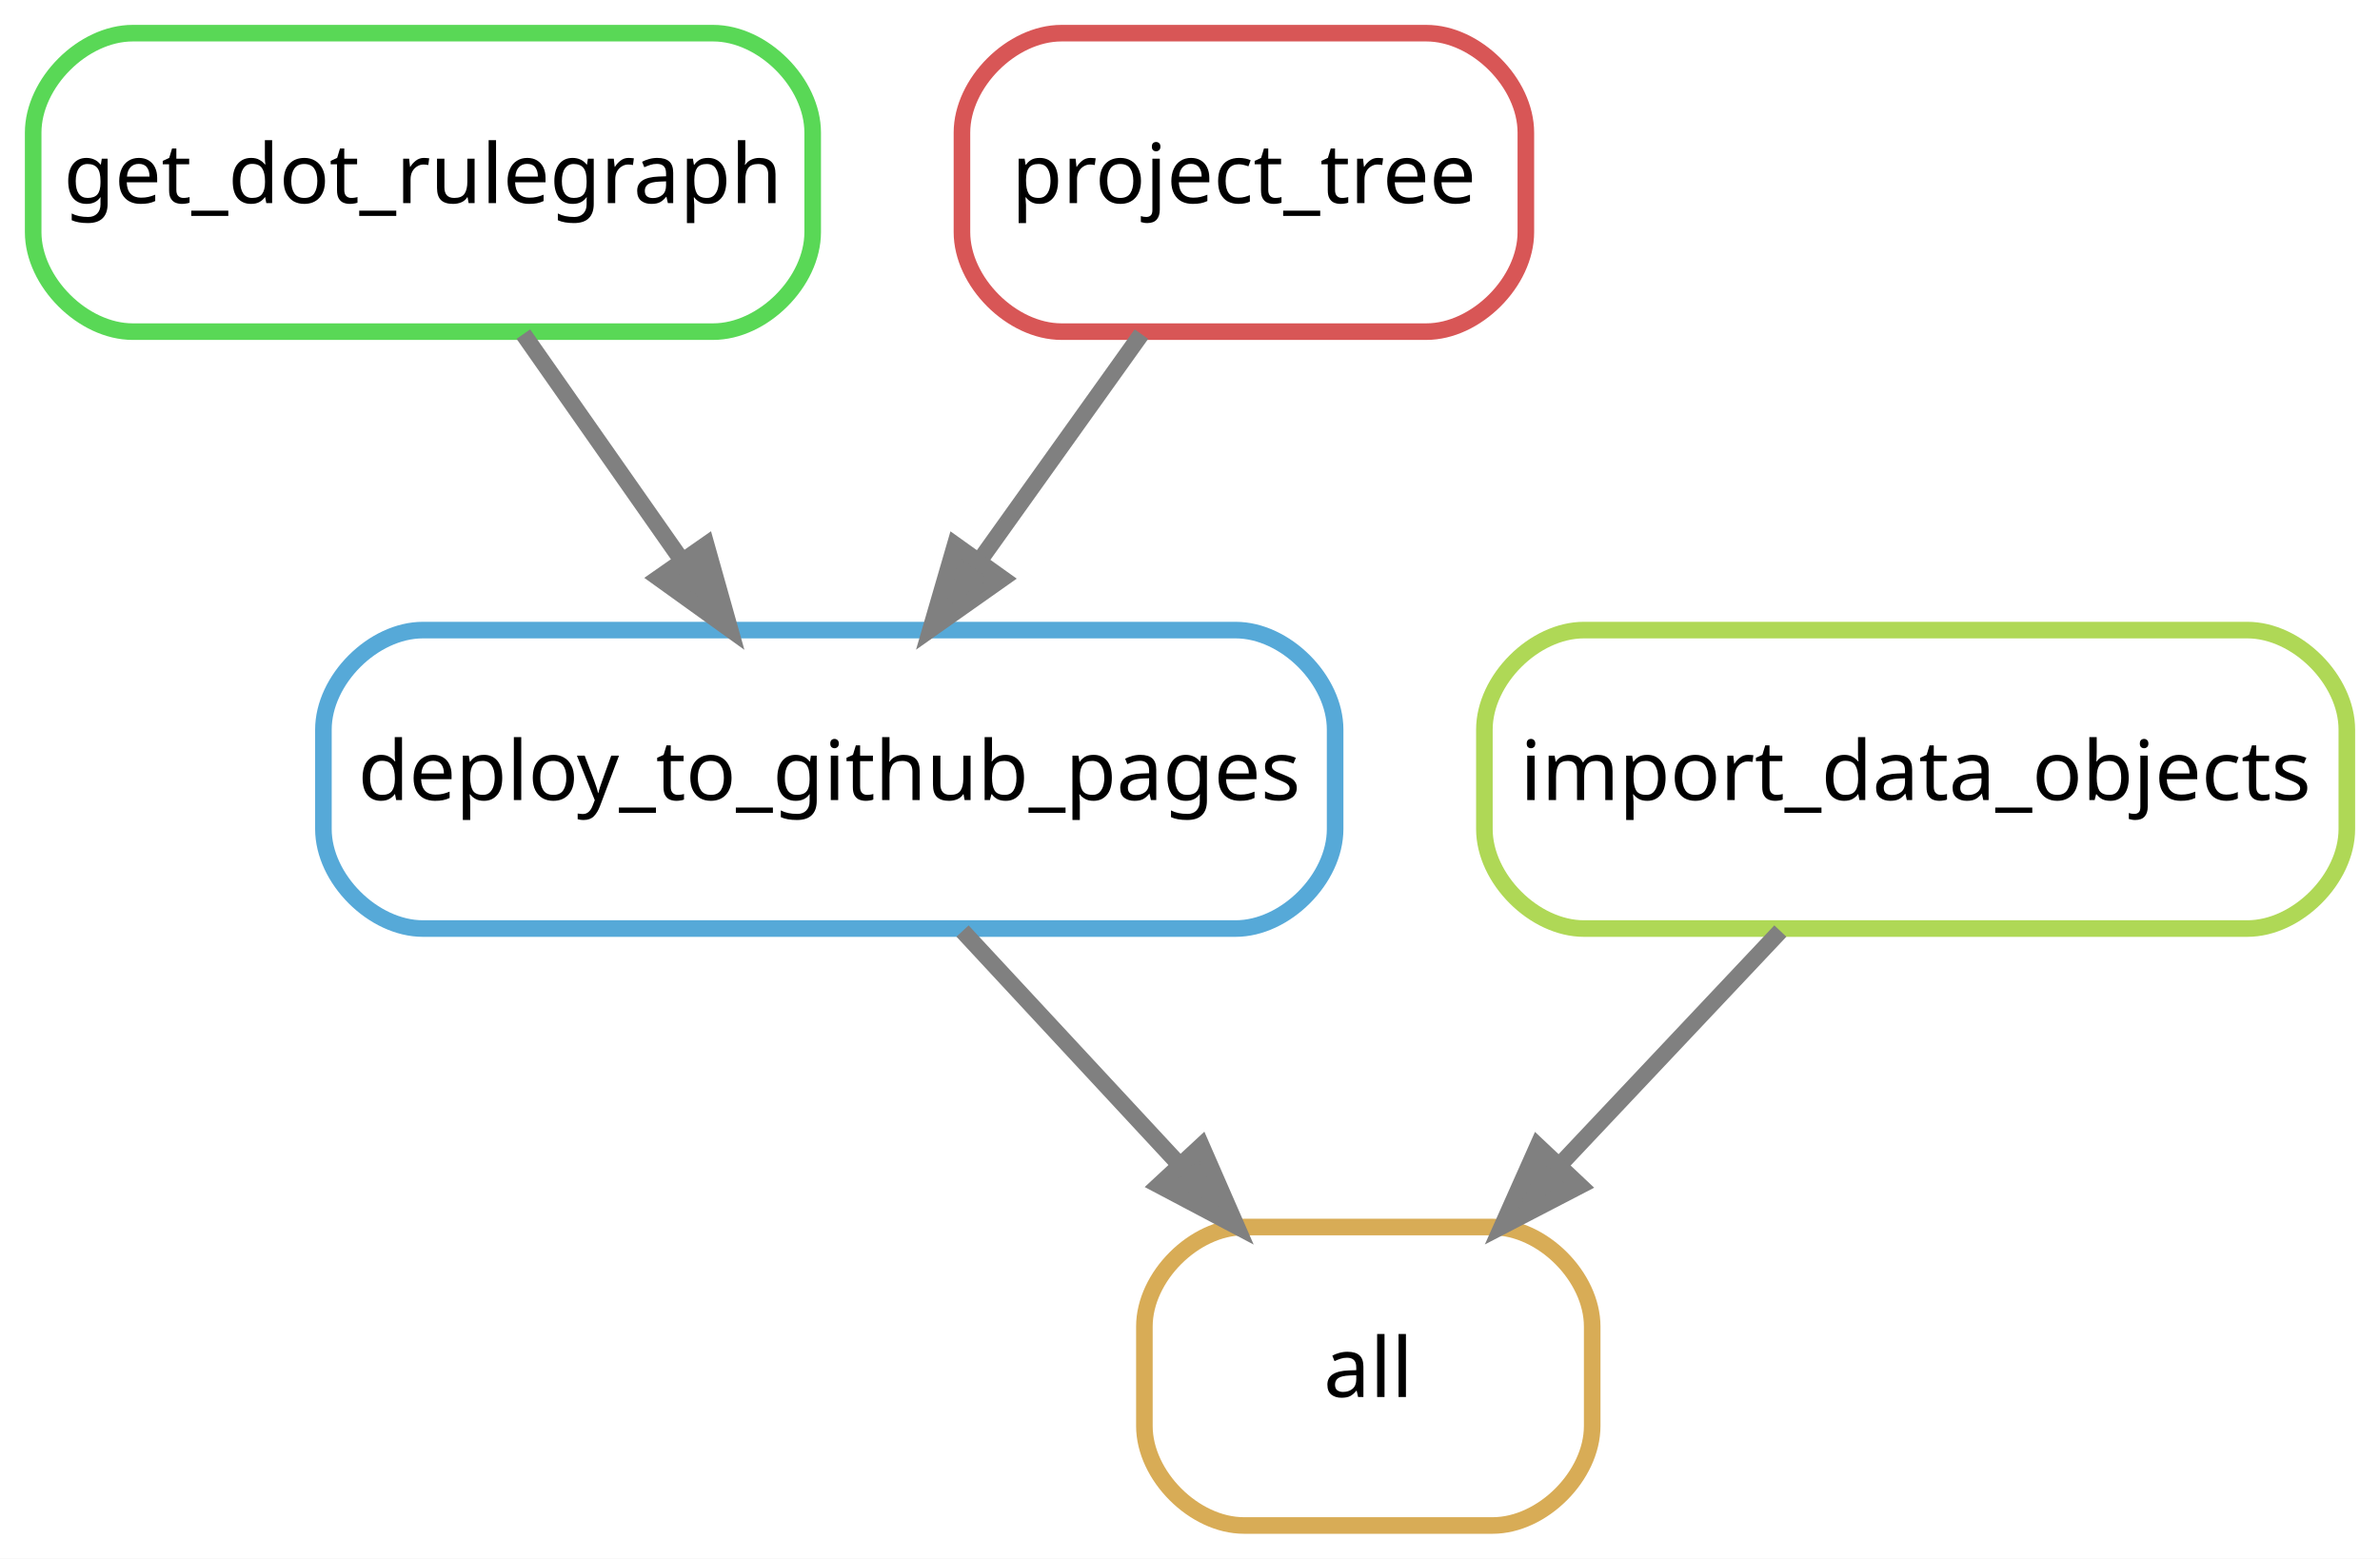
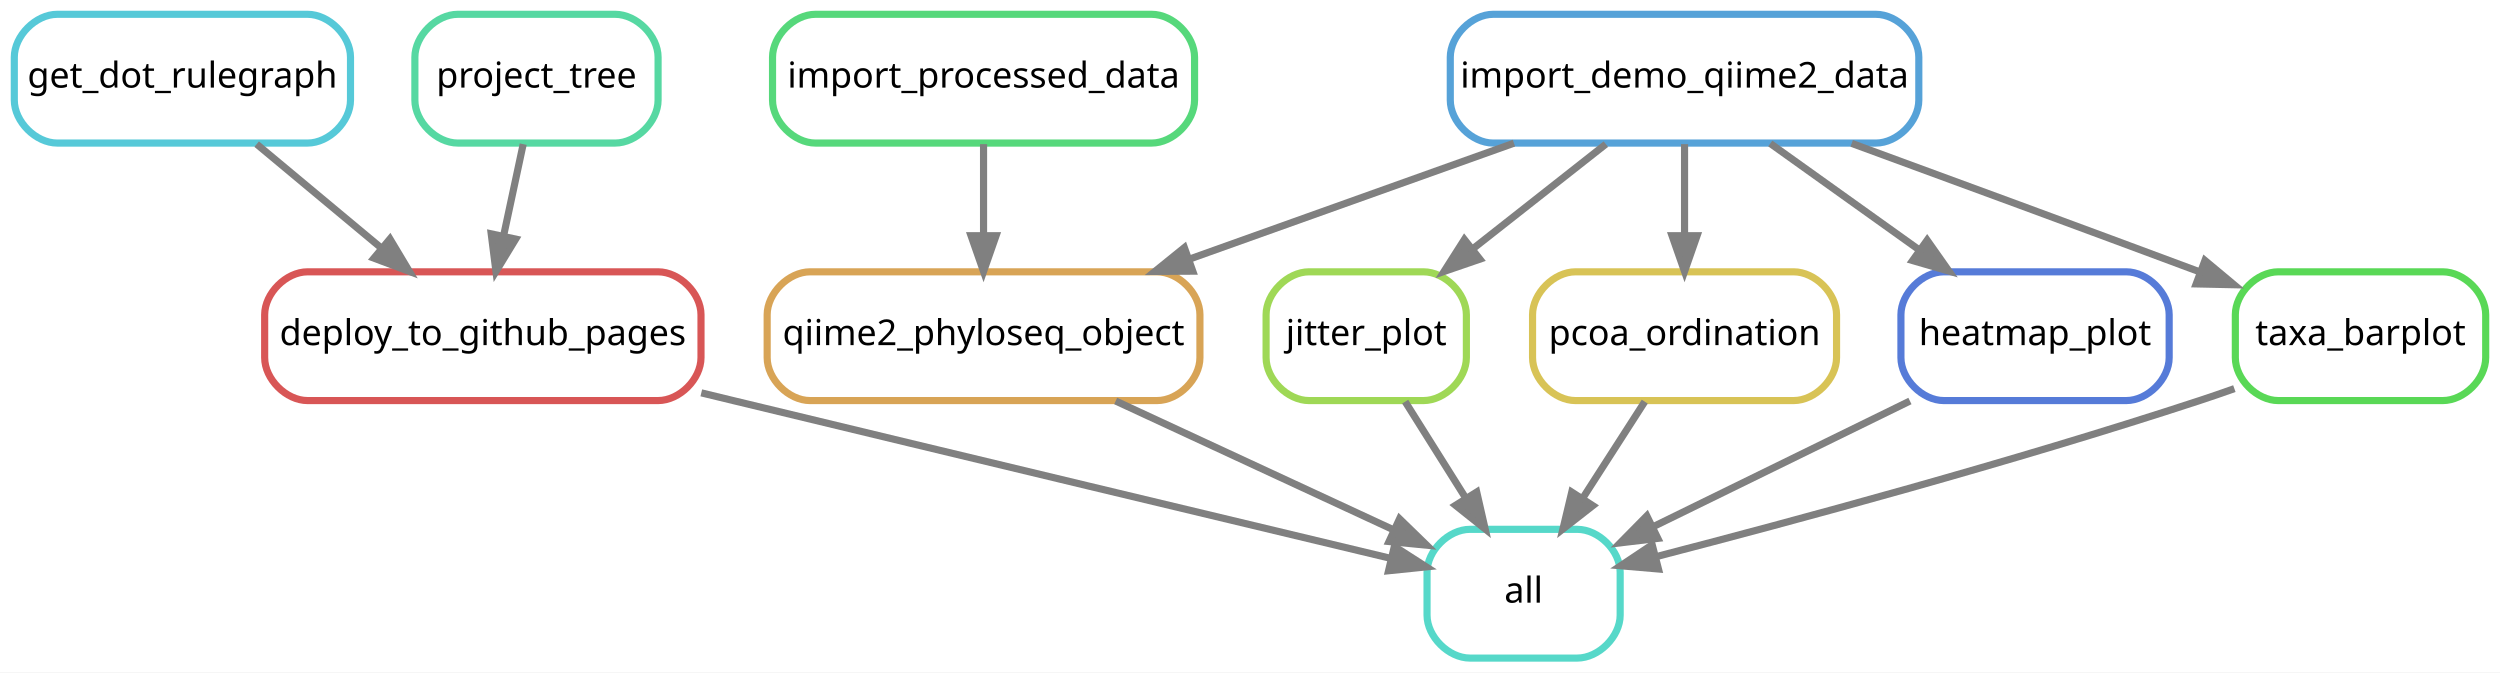
- <svg xmlns="http://www.w3.org/2000/svg" width="287pt" height="188pt" viewBox="0.00 0.00 287.00 188.00">
+ <svg xmlns="http://www.w3.org/2000/svg" width="699pt" height="188pt" viewBox="0.00 0.00 699.00 188.00">
  <g id="graph0" class="graph" transform="scale(1 1) rotate(0) translate(4 184)">
-     <polygon fill="white" stroke="none" points="-4,4 -4,-184 283,-184 283,4 -4,4" />
+     <polygon fill="white" stroke="none" points="-4,4 -4,-184 695,-184 695,4 -4,4" />
    <g id="node1" class="node">
-       <path fill="none" stroke="#d8ac56" stroke-width="2" d="M176,-36C176,-36 146,-36 146,-36 140,-36 134,-30 134,-24 134,-24 134,-12 134,-12 134,-6 140,0 146,0 146,0 176,0 176,0 182,0 188,-6 188,-12 188,-12 188,-24 188,-24 188,-30 182,-36 176,-36" />
-       <text text-anchor="middle" x="161" y="-15.5" font-family="sans" font-size="10.00">all</text>
+       <path fill="none" stroke="#56d8c9" stroke-width="2" d="M437,-36C437,-36 407,-36 407,-36 401,-36 395,-30 395,-24 395,-24 395,-12 395,-12 395,-6 401,0 407,0 407,0 437,0 437,0 443,0 449,-6 449,-12 449,-12 449,-24 449,-24 449,-30 443,-36 437,-36" />
+       <text text-anchor="middle" x="422" y="-15.5" font-family="sans" font-size="10.00">all</text>
    </g>
    <g id="node2" class="node">
-       <path fill="none" stroke="#56a9d8" stroke-width="2" d="M145,-108C145,-108 47,-108 47,-108 41,-108 35,-102 35,-96 35,-96 35,-84 35,-84 35,-78 41,-72 47,-72 47,-72 145,-72 145,-72 151,-72 157,-78 157,-84 157,-84 157,-96 157,-96 157,-102 151,-108 145,-108" />
-       <text text-anchor="middle" x="96" y="-87.5" font-family="sans" font-size="10.00">deploy_to_github_pages</text>
+       <path fill="none" stroke="#d85656" stroke-width="2" d="M180,-108C180,-108 82,-108 82,-108 76,-108 70,-102 70,-96 70,-96 70,-84 70,-84 70,-78 76,-72 82,-72 82,-72 180,-72 180,-72 186,-72 192,-78 192,-84 192,-84 192,-96 192,-96 192,-102 186,-108 180,-108" />
+       <text text-anchor="middle" x="131" y="-87.5" font-family="sans" font-size="10.00">deploy_to_github_pages</text>
    </g>
    <g id="edge1" class="edge">
-       <path fill="none" stroke="grey" stroke-width="2" d="M112.07,-71.7C119.94,-63.22 129.56,-52.86 138.17,-43.58" />
-       <polygon fill="grey" stroke="grey" stroke-width="2" points="140.88,-45.81 145.12,-36.1 135.75,-41.05 140.88,-45.81" />
+       <path fill="none" stroke="grey" stroke-width="2" d="M192.08,-74.16C195.1,-73.43 198.08,-72.7 201,-72 265.62,-56.4 340.92,-38.38 384.84,-27.88" />
+       <polygon fill="grey" stroke="grey" stroke-width="2" points="385.86,-31.23 394.78,-25.5 384.24,-24.42 385.86,-31.23" />
    </g>
    <g id="node3" class="node">
-       <path fill="none" stroke="#59d856" stroke-width="2" d="M82,-180C82,-180 12,-180 12,-180 6,-180 0,-174 0,-168 0,-168 0,-156 0,-156 0,-150 6,-144 12,-144 12,-144 82,-144 82,-144 88,-144 94,-150 94,-156 94,-156 94,-168 94,-168 94,-174 88,-180 82,-180" />
+       <path fill="none" stroke="#56c9d8" stroke-width="2" d="M82,-180C82,-180 12,-180 12,-180 6,-180 0,-174 0,-168 0,-168 0,-156 0,-156 0,-150 6,-144 12,-144 12,-144 82,-144 82,-144 88,-144 94,-150 94,-156 94,-156 94,-168 94,-168 94,-174 88,-180 82,-180" />
      <text text-anchor="middle" x="47" y="-159.5" font-family="sans" font-size="10.00">get_dot_rulegraph</text>
    </g>
-     <g id="edge3" class="edge">
-       <path fill="none" stroke="grey" stroke-width="2" d="M59.11,-143.7C64.87,-135.47 71.86,-125.48 78.21,-116.42" />
-       <polygon fill="grey" stroke="grey" stroke-width="2" points="81.16,-118.3 84.03,-108.1 75.42,-114.29 81.16,-118.3" />
+     <g id="edge7" class="edge">
+       <path fill="none" stroke="grey" stroke-width="2" d="M67.76,-143.7C78.24,-134.97 91.11,-124.24 102.5,-114.75" />
+       <polygon fill="grey" stroke="grey" stroke-width="2" points="105.03,-117.19 110.47,-108.1 100.55,-111.82 105.03,-117.19" />
    </g>
    <g id="node4" class="node">
-       <path fill="none" stroke="#d85656" stroke-width="2" d="M168,-180C168,-180 124,-180 124,-180 118,-180 112,-174 112,-168 112,-168 112,-156 112,-156 112,-150 118,-144 124,-144 124,-144 168,-144 168,-144 174,-144 180,-150 180,-156 180,-156 180,-168 180,-168 180,-174 174,-180 168,-180" />
+       <path fill="none" stroke="#56d8a2" stroke-width="2" d="M168,-180C168,-180 124,-180 124,-180 118,-180 112,-174 112,-168 112,-168 112,-156 112,-156 112,-150 118,-144 124,-144 124,-144 168,-144 168,-144 174,-144 180,-150 180,-156 180,-156 180,-168 180,-168 180,-174 174,-180 168,-180" />
      <text text-anchor="middle" x="146" y="-159.5" font-family="sans" font-size="10.00">project_tree</text>
    </g>
-     <g id="edge4" class="edge">
-       <path fill="none" stroke="grey" stroke-width="2" d="M133.64,-143.7C127.77,-135.47 120.63,-125.48 114.16,-116.42" />
-       <polygon fill="grey" stroke="grey" stroke-width="2" points="116.88,-114.21 108.22,-108.1 111.18,-118.28 116.88,-114.21" />
+     <g id="edge8" class="edge">
+       <path fill="none" stroke="grey" stroke-width="2" d="M142.29,-143.7C140.64,-135.98 138.65,-126.71 136.81,-118.11" />
+       <polygon fill="grey" stroke="grey" stroke-width="2" points="140.18,-117.15 134.67,-108.1 133.34,-118.62 140.18,-117.15" />
    </g>
    <g id="node5" class="node">
-       <path fill="none" stroke="#afd856" stroke-width="2" d="M267,-108C267,-108 187,-108 187,-108 181,-108 175,-102 175,-96 175,-96 175,-84 175,-84 175,-78 181,-72 187,-72 187,-72 267,-72 267,-72 273,-72 279,-78 279,-84 279,-84 279,-96 279,-96 279,-102 273,-108 267,-108" />
-       <text text-anchor="middle" x="227" y="-87.5" font-family="sans" font-size="10.00">import_data_objects</text>
+       <path fill="none" stroke="#d8a456" stroke-width="2" d="M319.5,-108C319.5,-108 222.5,-108 222.5,-108 216.5,-108 210.5,-102 210.5,-96 210.5,-96 210.5,-84 210.5,-84 210.5,-78 216.5,-72 222.5,-72 222.5,-72 319.5,-72 319.5,-72 325.5,-72 331.5,-78 331.5,-84 331.5,-84 331.5,-96 331.5,-96 331.5,-102 325.5,-108 319.5,-108" />
+       <text text-anchor="middle" x="271" y="-87.5" font-family="sans" font-size="10.00">qiime2_phyloseq_object</text>
    </g>
    <g id="edge2" class="edge">
-       <path fill="none" stroke="grey" stroke-width="2" d="M210.69,-71.7C202.69,-63.22 192.93,-52.86 184.18,-43.58" />
-       <polygon fill="grey" stroke="grey" stroke-width="2" points="186.53,-40.98 177.13,-36.1 181.44,-45.78 186.53,-40.98" />
+       <path fill="none" stroke="grey" stroke-width="2" d="M307.94,-71.88C331.57,-60.92 362.1,-46.77 385.63,-35.86" />
+       <polygon fill="grey" stroke="grey" stroke-width="2" points="387.31,-38.94 394.91,-31.56 384.37,-32.59 387.31,-38.94" />
+     </g>
+     <g id="node6" class="node">
+       <path fill="none" stroke="#56d87b" stroke-width="2" d="M318,-180C318,-180 224,-180 224,-180 218,-180 212,-174 212,-168 212,-168 212,-156 212,-156 212,-150 218,-144 224,-144 224,-144 318,-144 318,-144 324,-144 330,-150 330,-156 330,-156 330,-168 330,-168 330,-174 324,-180 318,-180" />
+       <text text-anchor="middle" x="271" y="-159.5" font-family="sans" font-size="10.00">import_processed_data</text>
+     </g>
+     <g id="edge9" class="edge">
+       <path fill="none" stroke="grey" stroke-width="2" d="M271,-143.7C271,-135.98 271,-126.71 271,-118.11" />
+       <polygon fill="grey" stroke="grey" stroke-width="2" points="274.5,-118.1 271,-108.1 267.5,-118.1 274.5,-118.1" />
+     </g>
+     <g id="node7" class="node">
+       <path fill="none" stroke="#56a2d8" stroke-width="2" d="M520.5,-180C520.5,-180 413.5,-180 413.5,-180 407.5,-180 401.5,-174 401.5,-168 401.5,-168 401.5,-156 401.5,-156 401.5,-150 407.5,-144 413.5,-144 413.5,-144 520.5,-144 520.5,-144 526.5,-144 532.5,-150 532.5,-156 532.5,-156 532.5,-168 532.5,-168 532.5,-174 526.5,-180 520.5,-180" />
+       <text text-anchor="middle" x="467" y="-159.5" font-family="sans" font-size="10.00">import_demo_qiime2_data</text>
+     </g>
+     <g id="edge10" class="edge">
+       <path fill="none" stroke="grey" stroke-width="2" d="M419.3,-143.97C391.92,-134.19 357.34,-121.84 328.47,-111.52" />
+       <polygon fill="grey" stroke="grey" stroke-width="2" points="329.5,-108.18 318.91,-108.11 327.15,-114.77 329.5,-108.18" />
+     </g>
+     <g id="node8" class="node">
+       <path fill="none" stroke="#9fd856" stroke-width="2" d="M394,-108C394,-108 362,-108 362,-108 356,-108 350,-102 350,-96 350,-96 350,-84 350,-84 350,-78 356,-72 362,-72 362,-72 394,-72 394,-72 400,-72 406,-78 406,-84 406,-84 406,-96 406,-96 406,-102 400,-108 394,-108" />
+       <text text-anchor="middle" x="378" y="-87.5" font-family="sans" font-size="10.00">jitter_plot</text>
+     </g>
+     <g id="edge11" class="edge">
+       <path fill="none" stroke="grey" stroke-width="2" d="M445,-143.7C433.79,-134.88 420,-124.03 407.85,-114.47" />
+       <polygon fill="grey" stroke="grey" stroke-width="2" points="409.77,-111.54 399.75,-108.1 405.44,-117.04 409.77,-111.54" />
+     </g>
+     <g id="node9" class="node">
+       <path fill="none" stroke="#d8c356" stroke-width="2" d="M497.5,-108C497.5,-108 436.5,-108 436.5,-108 430.5,-108 424.5,-102 424.5,-96 424.5,-96 424.5,-84 424.5,-84 424.5,-78 430.5,-72 436.5,-72 436.5,-72 497.5,-72 497.5,-72 503.5,-72 509.5,-78 509.5,-84 509.5,-84 509.5,-96 509.5,-96 509.5,-102 503.5,-108 497.5,-108" />
+       <text text-anchor="middle" x="467" y="-87.5" font-family="sans" font-size="10.00">pcoa_ordination</text>
+     </g>
+     <g id="edge12" class="edge">
+       <path fill="none" stroke="grey" stroke-width="2" d="M467,-143.7C467,-135.98 467,-126.71 467,-118.11" />
+       <polygon fill="grey" stroke="grey" stroke-width="2" points="470.5,-118.1 467,-108.1 463.5,-118.1 470.5,-118.1" />
+     </g>
+     <g id="node10" class="node">
+       <path fill="none" stroke="#567bd8" stroke-width="2" d="M590.5,-108C590.5,-108 539.5,-108 539.5,-108 533.5,-108 527.5,-102 527.5,-96 527.5,-96 527.5,-84 527.5,-84 527.5,-78 533.5,-72 539.5,-72 539.5,-72 590.5,-72 590.5,-72 596.5,-72 602.5,-78 602.5,-84 602.5,-84 602.5,-96 602.5,-96 602.5,-102 596.5,-108 590.5,-108" />
+       <text text-anchor="middle" x="565" y="-87.5" font-family="sans" font-size="10.00">heatmap_plot</text>
+     </g>
+     <g id="edge13" class="edge">
+       <path fill="none" stroke="grey" stroke-width="2" d="M490.97,-143.88C503.55,-134.89 519.13,-123.76 532.75,-114.03" />
+       <polygon fill="grey" stroke="grey" stroke-width="2" points="534.83,-116.85 540.93,-108.19 530.76,-111.15 534.83,-116.85" />
+     </g>
+     <g id="node11" class="node">
+       <path fill="none" stroke="#59d856" stroke-width="2" d="M679,-108C679,-108 633,-108 633,-108 627,-108 621,-102 621,-96 621,-96 621,-84 621,-84 621,-78 627,-72 633,-72 633,-72 679,-72 679,-72 685,-72 691,-78 691,-84 691,-84 691,-96 691,-96 691,-102 685,-108 679,-108" />
+       <text text-anchor="middle" x="656" y="-87.5" font-family="sans" font-size="10.00">taxa_barplot</text>
+     </g>
+     <g id="edge14" class="edge">
+       <path fill="none" stroke="grey" stroke-width="2" d="M513.73,-143.91C541.92,-133.58 578.55,-120.1 611,-108 611.1,-107.96 611.2,-107.93 611.29,-107.89" />
+       <polygon fill="grey" stroke="grey" stroke-width="2" points="612.5,-111.18 620.64,-104.39 610.05,-104.62 612.5,-111.18" />
+     </g>
+     <g id="edge4" class="edge">
+       <path fill="none" stroke="grey" stroke-width="2" d="M388.88,-71.7C393.99,-63.56 400.2,-53.69 405.84,-44.7" />
+       <polygon fill="grey" stroke="grey" stroke-width="2" points="408.89,-46.43 411.25,-36.1 402.96,-42.71 408.89,-46.43" />
+     </g>
+     <g id="edge3" class="edge">
+       <path fill="none" stroke="grey" stroke-width="2" d="M455.88,-71.7C450.64,-63.56 444.3,-53.69 438.52,-44.7" />
+       <polygon fill="grey" stroke="grey" stroke-width="2" points="441.35,-42.62 433,-36.1 435.46,-46.41 441.35,-42.62" />
+     </g>
+     <g id="edge6" class="edge">
+       <path fill="none" stroke="grey" stroke-width="2" d="M530.02,-71.88C508.17,-61.18 480.1,-47.44 458.05,-36.65" />
+       <polygon fill="grey" stroke="grey" stroke-width="2" points="459.53,-33.47 449.01,-32.22 456.45,-39.76 459.53,-33.47" />
+     </g>
+     <g id="edge5" class="edge">
+       <path fill="none" stroke="grey" stroke-width="2" d="M620.73,-75.34C617.45,-74.17 614.17,-73.04 611,-72 558.69,-54.82 497.13,-38.22 458.83,-28.3" />
+       <polygon fill="grey" stroke="grey" stroke-width="2" points="459.7,-24.91 449.14,-25.81 457.95,-31.69 459.7,-24.91" />
    </g>
  </g>
</svg>
